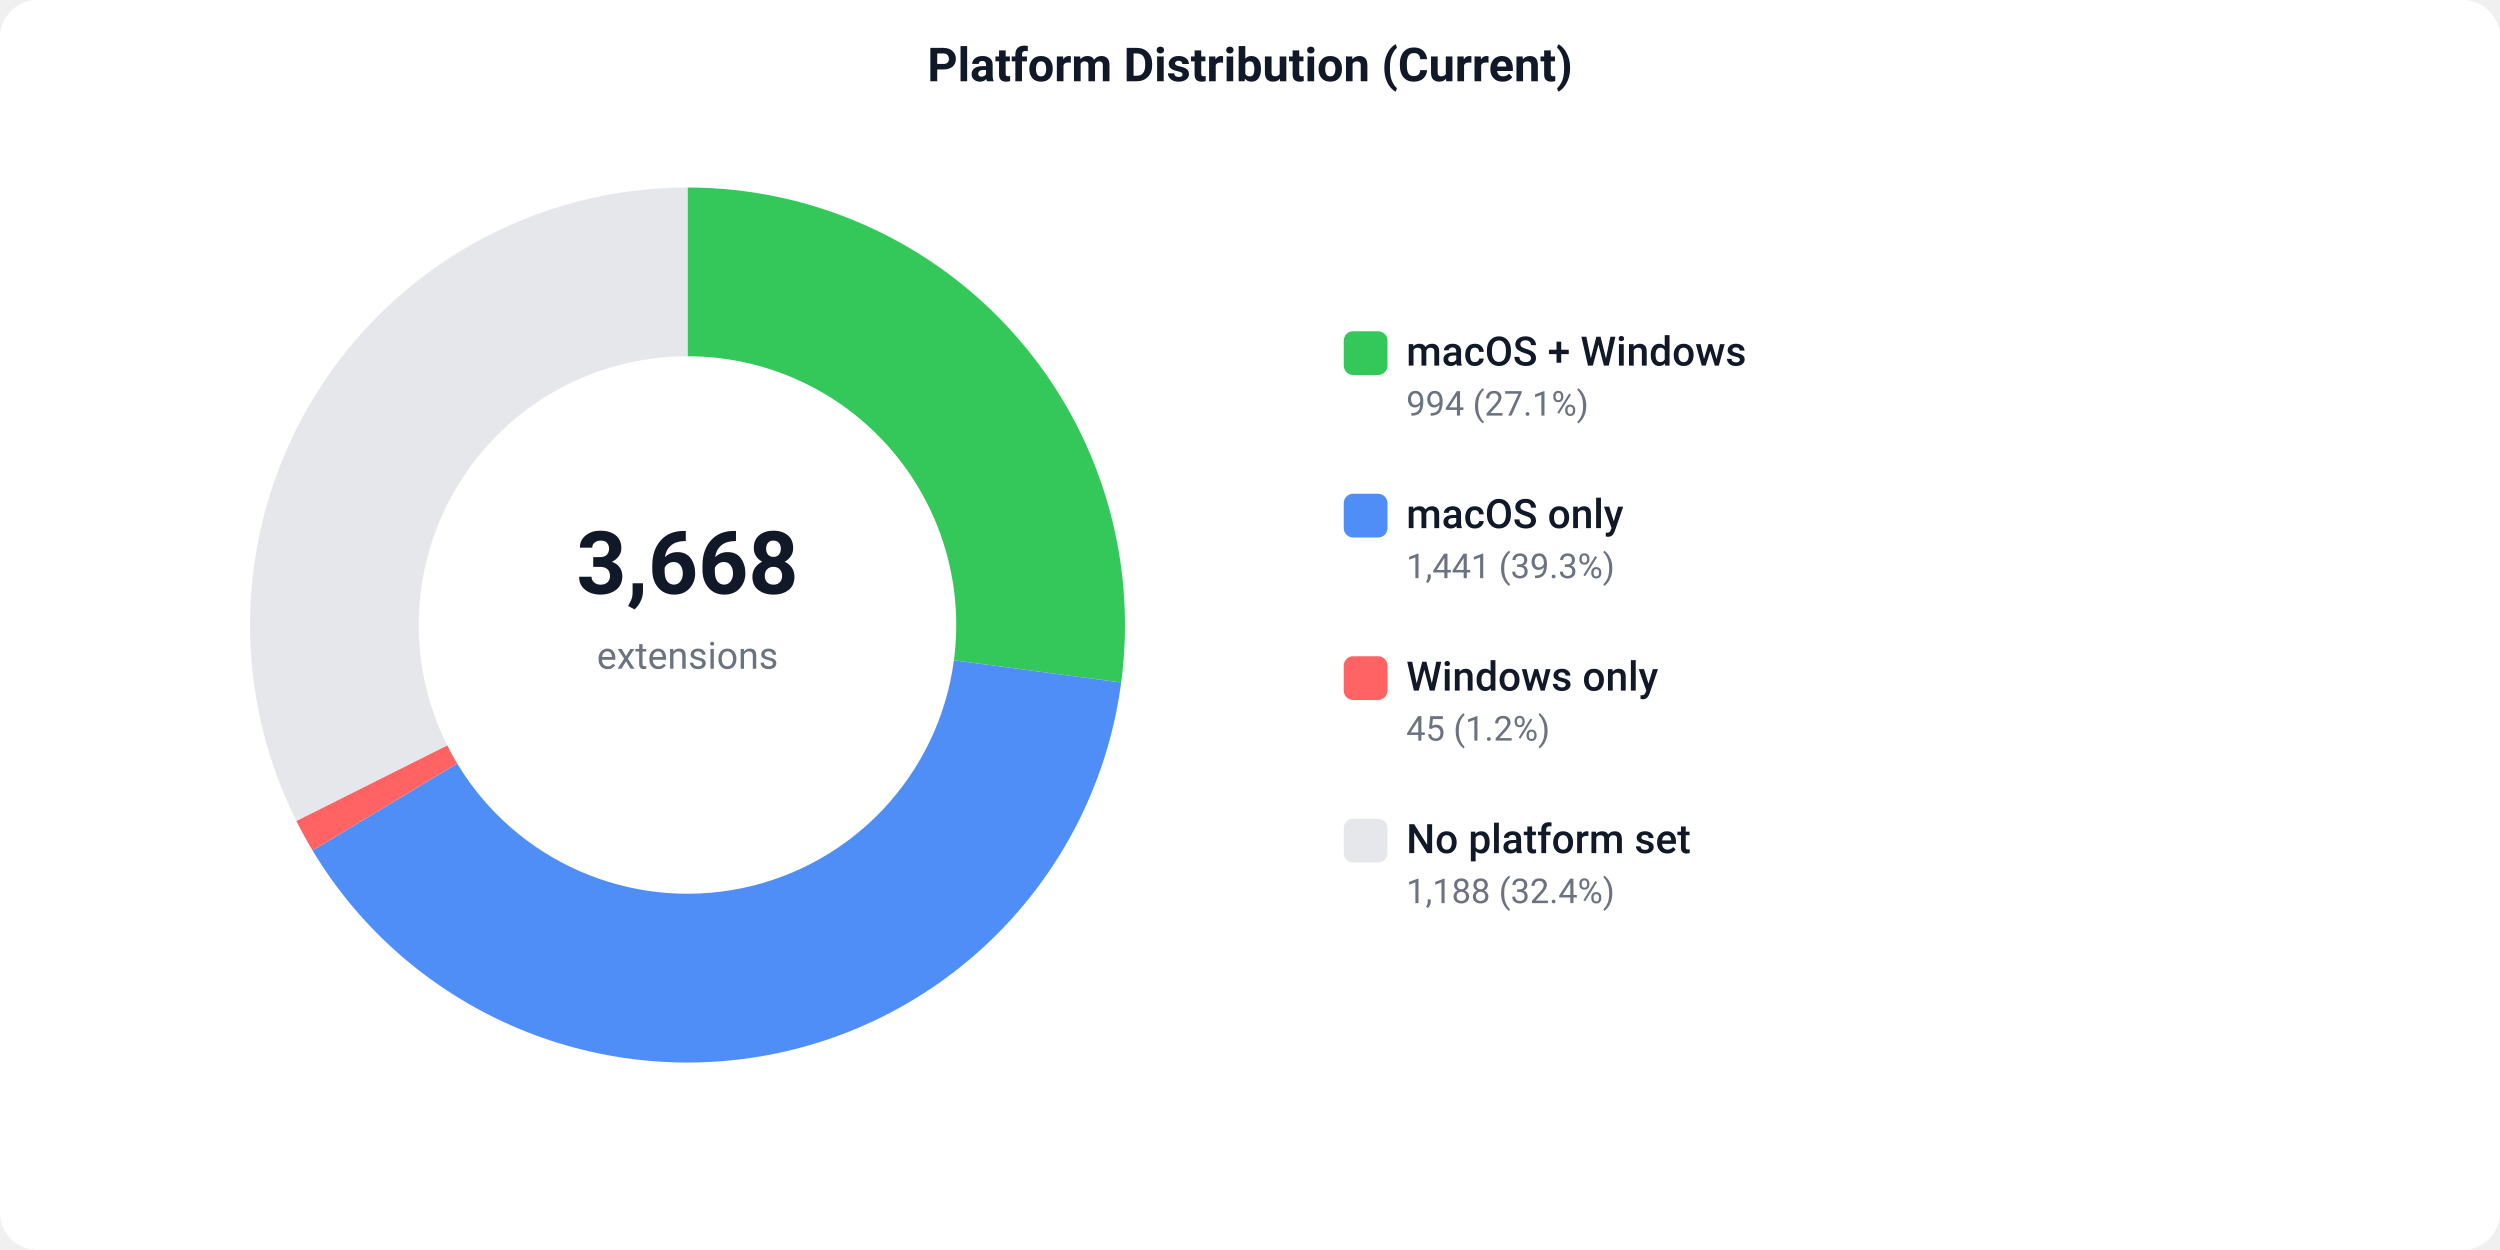
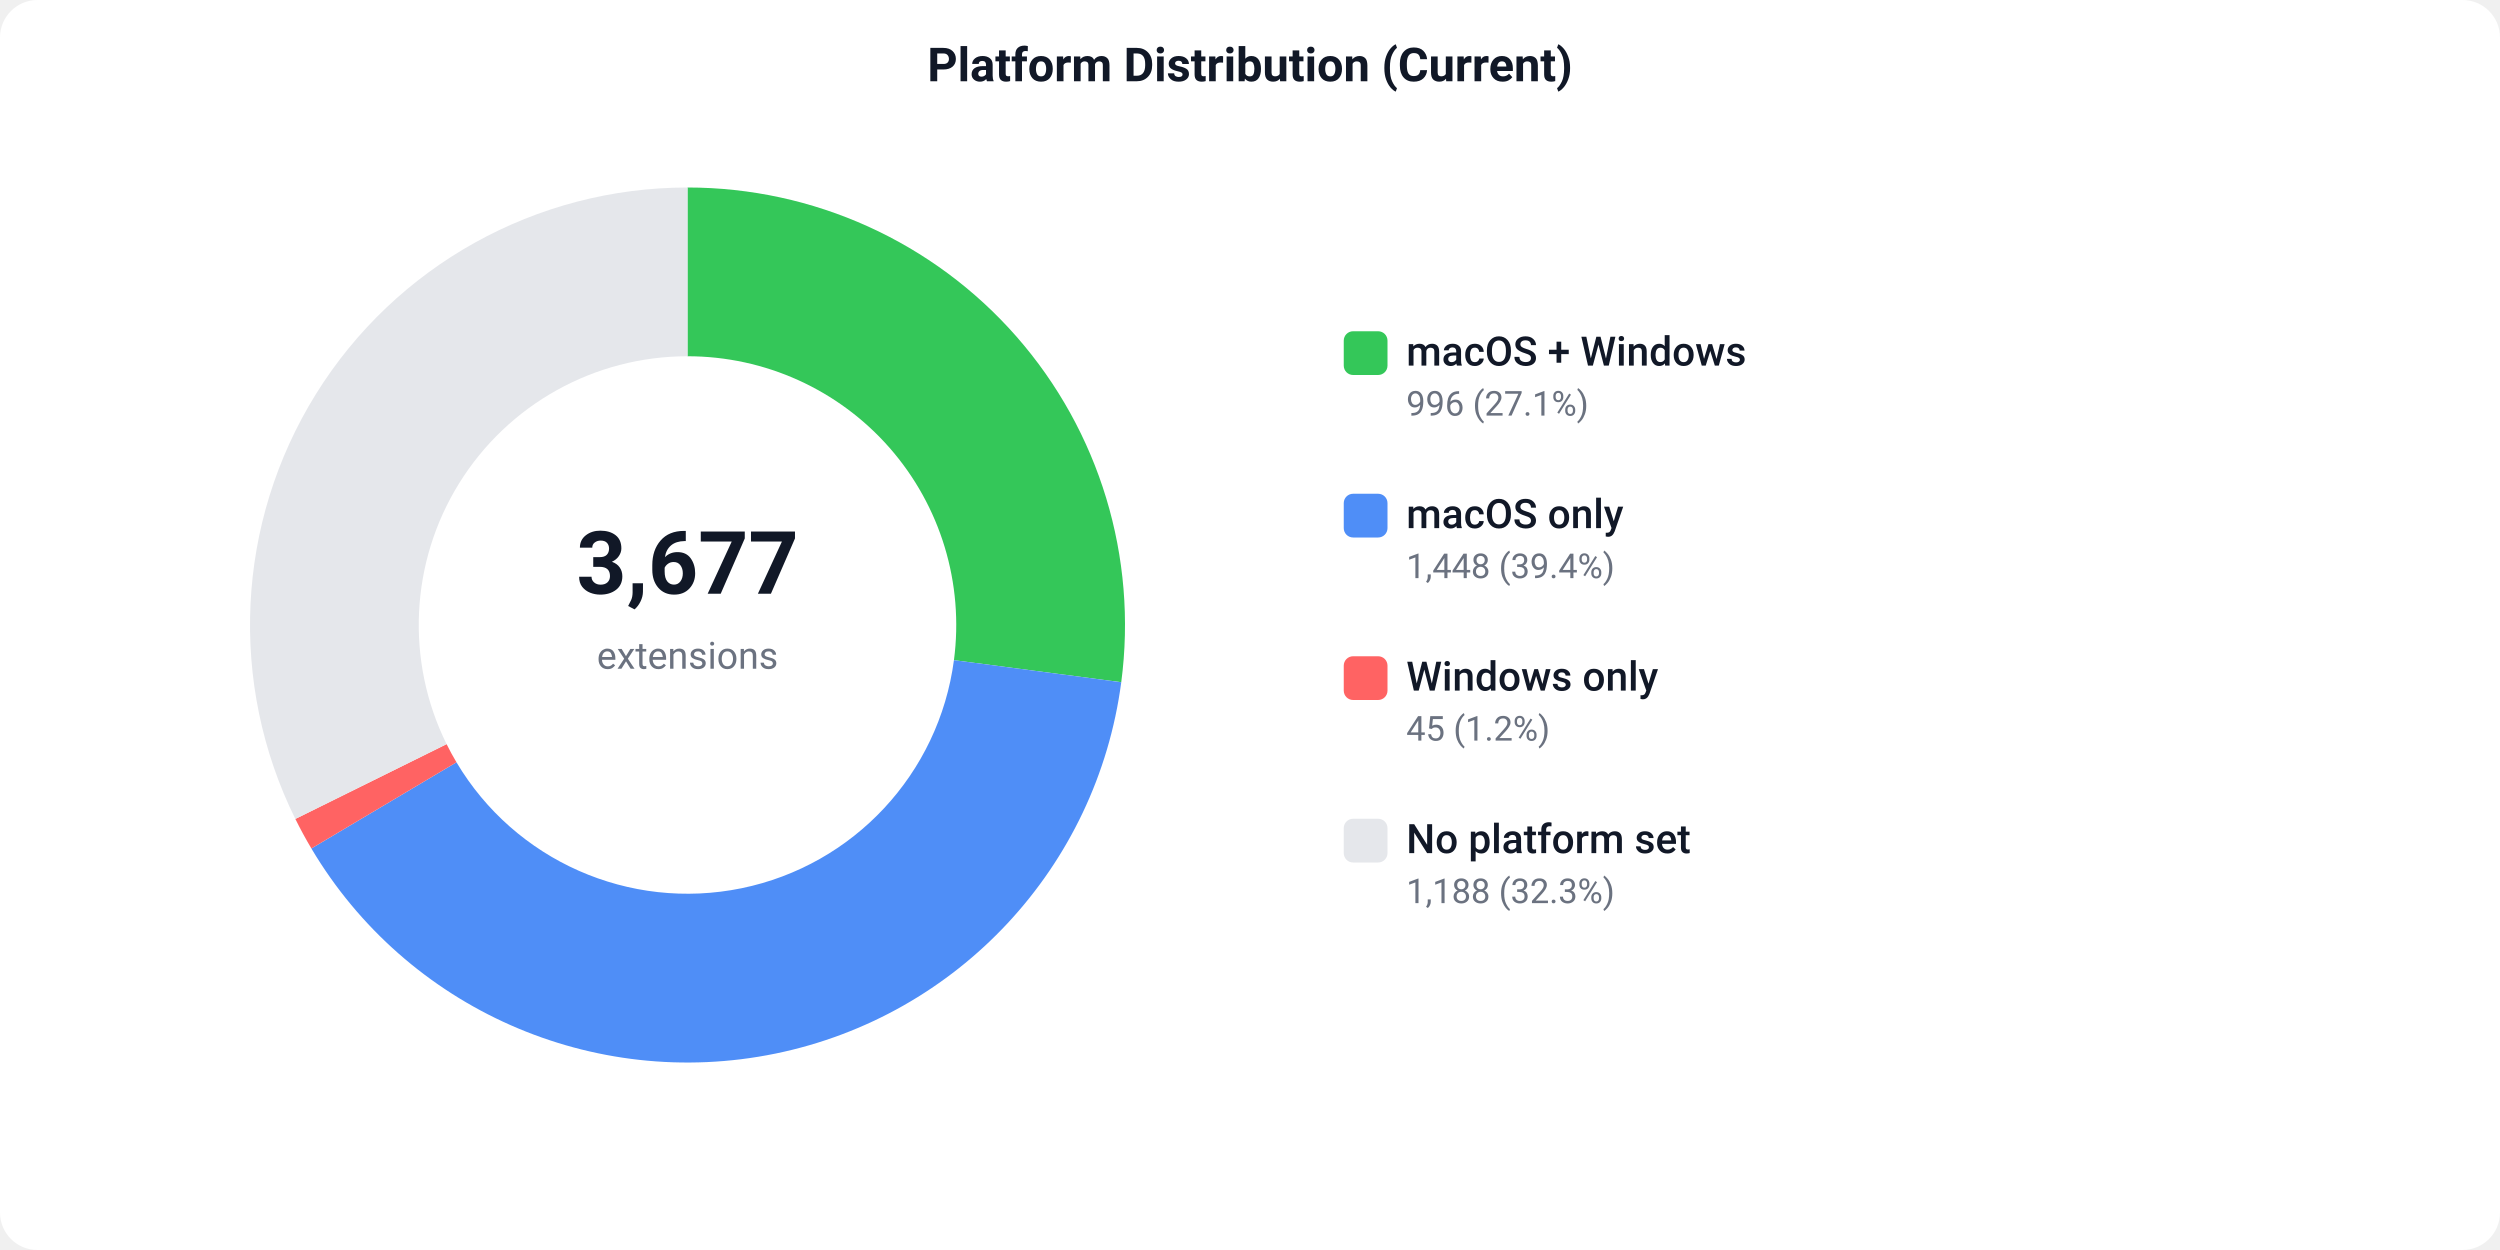
<svg xmlns="http://www.w3.org/2000/svg" width="800" height="400" viewBox="0 0 800 400">
  <defs>
    <style>text { font-family: -apple-system, BlinkMacSystemFont, 'Segoe UI', Roboto, sans-serif; }</style>
  </defs>
  <rect width="800" height="400" fill="#ffffff" rx="12" />
  <text x="400" y="26" text-anchor="middle" font-size="15" font-weight="600" fill="#111827">Platform Distribution (Current)</text>
-   <path d="M 220.00 60.00 A 140 140 0 0 1 358.78 218.41 L 305.25 211.31 A 86 86 0 0 0 220.00 114.00 Z" fill="#34C759" />
-   <path d="M 358.78 218.41 A 140 140 0 0 1 100.01 272.14 L 146.29 244.31 A 86 86 0 0 0 305.25 211.31 Z" fill="#4F8EF7" />
-   <path d="M 100.01 272.14 A 140 140 0 0 1 94.82 262.68 L 143.10 238.50 A 86 86 0 0 0 146.29 244.31 Z" fill="#FF6363" />
-   <path d="M 94.82 262.68 A 140 140 0 0 1 220.00 60.00 L 220.00 114.00 A 86 86 0 0 0 143.10 238.50 Z" fill="#e5e7eb" />
-   <text x="220" y="190" text-anchor="middle" font-size="28" font-weight="700" fill="#111827">3,668</text>
+   <path d="M 220.00 60.00 A 140 140 0 0 1 358.80 218.31 L 305.26 211.25 A 86 86 0 0 0 220.00 114.00 Z" fill="#34C759" />
+   <path d="M 358.80 218.31 A 140 140 0 0 1 99.64 271.51 L 146.07 243.93 A 86 86 0 0 0 305.26 211.25 Z" fill="#4F8EF7" />
+   <path d="M 99.64 271.51 A 140 140 0 0 1 94.51 262.06 L 142.91 238.12 A 86 86 0 0 0 146.07 243.93 Z" fill="#FF6363" />
+   <path d="M 94.51 262.06 A 140 140 0 0 1 220.00 60.00 L 220.00 114.00 A 86 86 0 0 0 142.91 238.12 Z" fill="#e5e7eb" />
+   <text x="220" y="190" text-anchor="middle" font-size="28" font-weight="700" fill="#111827">3,677</text>
  <text x="220" y="214" text-anchor="middle" font-size="12" fill="#6b7280">extensions</text>
  <rect x="430" y="106" width="14" height="14" fill="#34C759" rx="3" />
  <text x="450" y="117" font-size="13" font-weight="500" fill="#111827">macOS + Windows</text>
-   <text x="450" y="133" font-size="11" fill="#6b7280">994 (27.1%)</text>
+   <text x="450" y="133" font-size="11" fill="#6b7280">996 (27.1%)</text>
  <rect x="430" y="158" width="14" height="14" fill="#4F8EF7" rx="3" />
  <text x="450" y="169" font-size="13" font-weight="500" fill="#111827">macOS only</text>
-   <text x="450" y="185" font-size="11" fill="#6b7280">1,441 (39.3%)</text>
+   <text x="450" y="185" font-size="11" fill="#6b7280">1,448 (39.4%)</text>
  <rect x="430" y="210" width="14" height="14" fill="#FF6363" rx="3" />
  <text x="450" y="221" font-size="13" font-weight="500" fill="#111827">Windows only</text>
  <text x="450" y="237" font-size="11" fill="#6b7280">45 (1.2%)</text>
  <rect x="430" y="262" width="14" height="14" fill="#e5e7eb" rx="3" />
  <text x="450" y="273" font-size="13" font-weight="500" fill="#111827">No platform set</text>
-   <text x="450" y="289" font-size="11" fill="#6b7280">1,188 (32.4%)</text>
+   <text x="450" y="289" font-size="11" fill="#6b7280">1,188 (32.3%)</text>
</svg>
